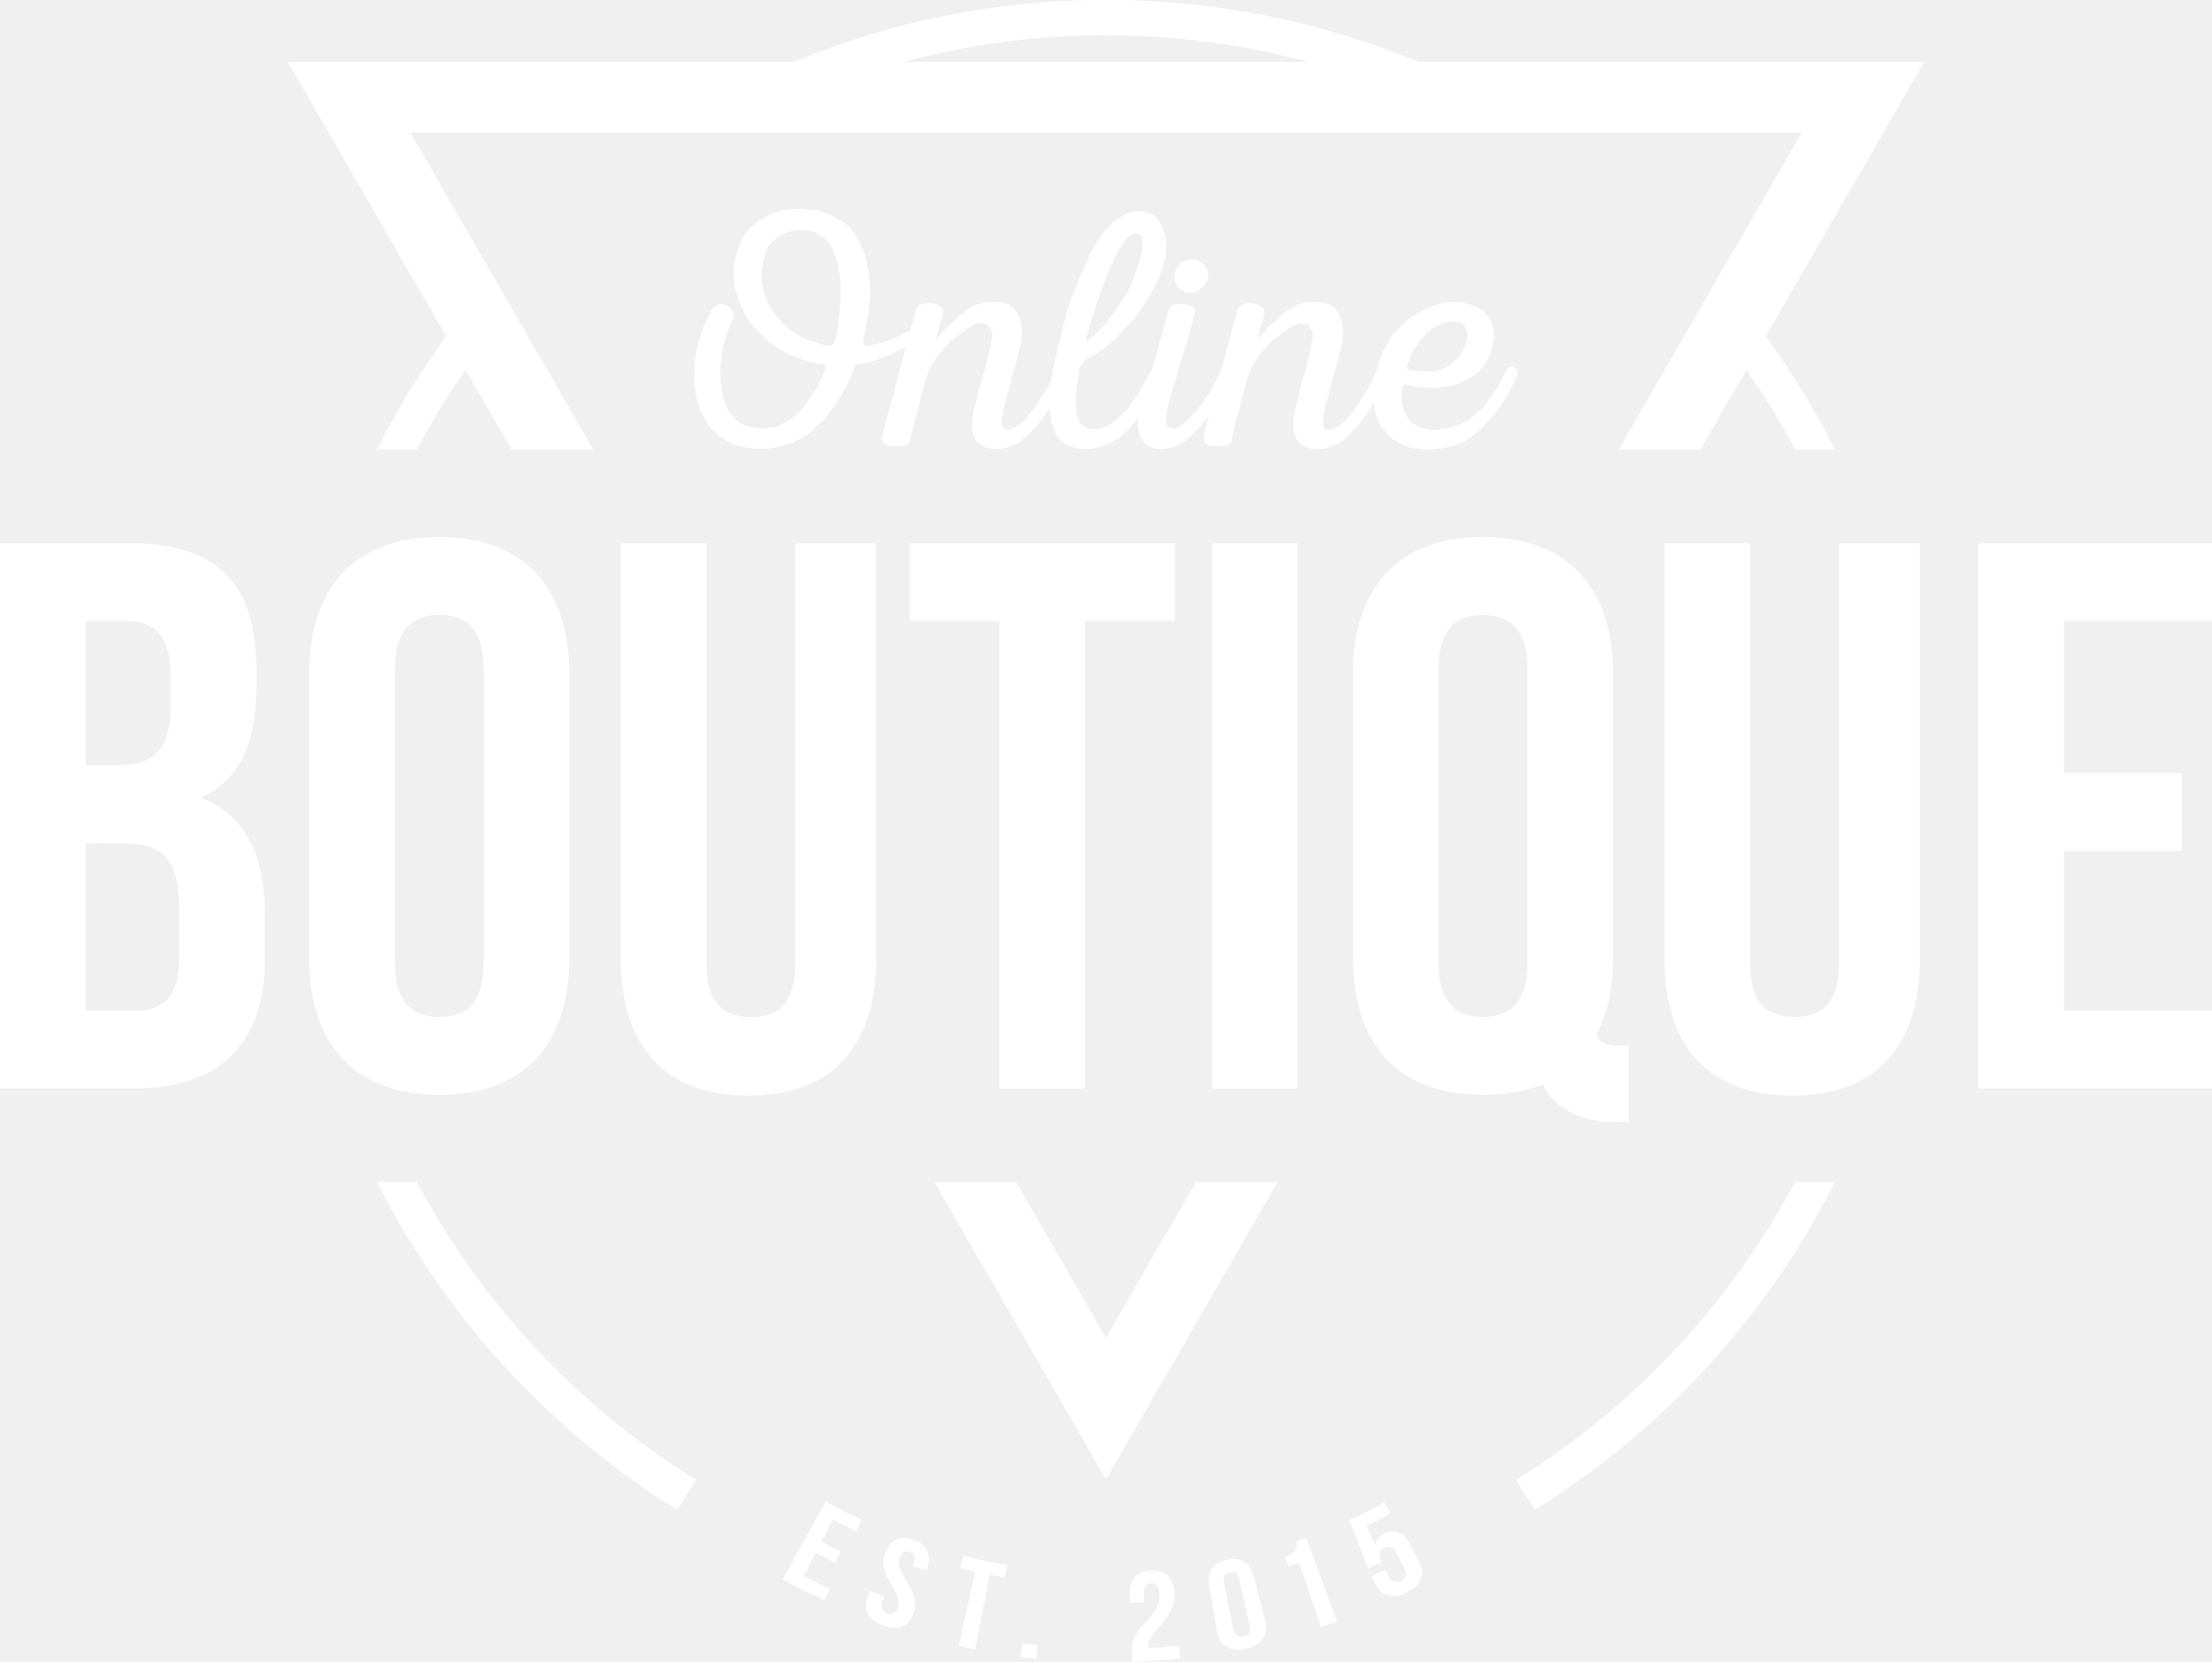
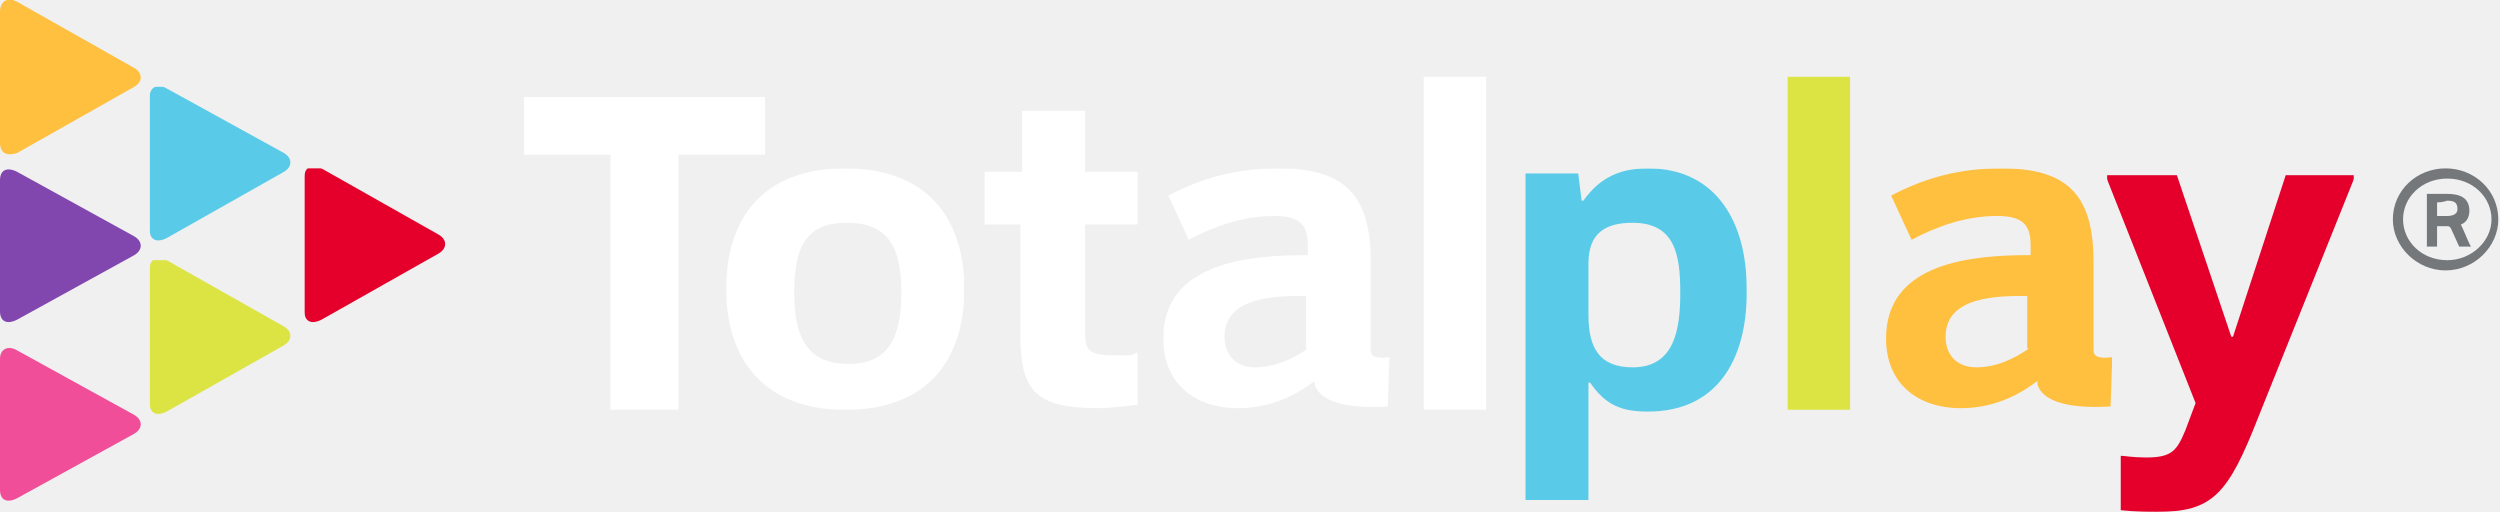
- <svg xmlns="http://www.w3.org/2000/svg" id="Layer_1" data-name="Layer 1" viewBox="0 0 625.15 469.57">
-   <defs>
-     <style>.cls-1{fill:#fff}</style>
-   </defs>
+ <svg xmlns="http://www.w3.org/2000/svg" version="1.1" id="Layer_1" x="0px" y="0px" viewBox="0 0 147 30.1" style="enable-background:new 0 0 147 30.1;" xml:space="preserve">
+   <style type="text/css">
+ 	.st0{fill-rule:evenodd;clip-rule:evenodd;fill:#75787B;}
+ 	.st1{filter:url(#Adobe_OpacityMaskFilter);}
+ 	.st2{fill-rule:evenodd;clip-rule:evenodd;fill:#FFFFFF;}
+ 	.st3{mask:url(#mask-2_30_);fill-rule:evenodd;clip-rule:evenodd;fill:#DBE442;}
+ 	.st4{filter:url(#Adobe_OpacityMaskFilter_1_);}
+ 	.st5{mask:url(#mask-2_29_);fill-rule:evenodd;clip-rule:evenodd;fill:#59CBE8;}
+ 	.st6{filter:url(#Adobe_OpacityMaskFilter_2_);}
+ 	.st7{mask:url(#mask-2_28_);fill-rule:evenodd;clip-rule:evenodd;fill:#E4002B;}
+ 	.st8{filter:url(#Adobe_OpacityMaskFilter_3_);}
+ 	.st9{mask:url(#mask-2_27_);fill-rule:evenodd;clip-rule:evenodd;fill:#FFBF3F;}
+ 	.st10{filter:url(#Adobe_OpacityMaskFilter_4_);}
+ 	.st11{mask:url(#mask-2_26_);fill-rule:evenodd;clip-rule:evenodd;fill:#FFFFFF;}
+ 	.st12{filter:url(#Adobe_OpacityMaskFilter_5_);}
+ 	.st13{mask:url(#mask-2_25_);fill-rule:evenodd;clip-rule:evenodd;fill:#FFFFFF;}
+ 	.st14{filter:url(#Adobe_OpacityMaskFilter_6_);}
+ 	.st15{mask:url(#mask-2_24_);fill-rule:evenodd;clip-rule:evenodd;fill:#FFFFFF;}
+ 	.st16{filter:url(#Adobe_OpacityMaskFilter_7_);}
+ 	.st17{mask:url(#mask-2_23_);fill-rule:evenodd;clip-rule:evenodd;fill:#FFFFFF;}
+ 	.st18{filter:url(#Adobe_OpacityMaskFilter_8_);}
+ 	.st19{mask:url(#mask-2_22_);fill-rule:evenodd;clip-rule:evenodd;fill:#FFFFFF;}
+ 	.st20{filter:url(#Adobe_OpacityMaskFilter_9_);}
+ 	.st21{mask:url(#mask-2_21_);fill-rule:evenodd;clip-rule:evenodd;fill:#FFBF3F;}
+ 	.st22{filter:url(#Adobe_OpacityMaskFilter_10_);}
+ 	.st23{mask:url(#mask-2_20_);fill-rule:evenodd;clip-rule:evenodd;fill:#8246AF;}
+ 	.st24{filter:url(#Adobe_OpacityMaskFilter_11_);}
+ 	.st25{mask:url(#mask-2_19_);fill-rule:evenodd;clip-rule:evenodd;fill:#F04E98;}
+ 	.st26{filter:url(#Adobe_OpacityMaskFilter_12_);}
+ 	.st27{mask:url(#mask-2_18_);fill-rule:evenodd;clip-rule:evenodd;fill:#59CBE8;}
+ 	.st28{filter:url(#Adobe_OpacityMaskFilter_13_);}
+ 	.st29{mask:url(#mask-2_17_);fill-rule:evenodd;clip-rule:evenodd;fill:#DBE442;}
+ 	.st30{filter:url(#Adobe_OpacityMaskFilter_14_);}
+ 	.st31{mask:url(#mask-2_16_);fill-rule:evenodd;clip-rule:evenodd;fill:#E4002B;}
+ </style>
  <g>
-     <g>
-       <path d="M214.76,32.83l-4.44-9a231,231,0,0,1,202.19-1.14l-4.34,9a221,221,0,0,0-193.41,1.09Z" class="cls-1" />
-       <g>
-         <path d="M120.84,339.47q-1.55-2.72-3-5.47H106.57q2.66,5.28,5.58,10.42a232,232,0,0,0,79.29,82.22l5.26-8.5A222,222,0,0,1,120.84,339.47Z" class="cls-1" />
-         <path d="M117.78,127a221.75,221.75,0,0,1,21.57-32.94l-7.85-6.2a231.18,231.18,0,0,0-25,39.14Z" class="cls-1" />
-       </g>
-       <g>
-         <path d="M198.23,116.53l-.38-.86-.29-.77-.58-1.73-.19-.86-.1-.87-.19-.86-.29-2.6v-1.82l.1-.87V102.6l.19-1.72.19-1,.1-.87.19-.77.19-.86.29-1,.39-1.06.57-1.92.39-1.06.38-.86.39-.77.38-.86.38-.77.39-.87.48-.76.48-.68,1-.57,1.06-.29.86.09.77.29.77.48.76.77.49,1.06v.86l-.49,1.15-.47,1.25-.29.58-.39,1-.38.77-.29.86-.19.87-.29,1.15-.29,1.25-.19.86-.1.87-.19.86-.09.87v.76l-.2,1.73v.87l.1,1v1.73l.1.86.19.87.19,1.24.29,1.54.38,1.25.29.86.77,1.54.58.77.47.58.58.67,1.35,1.15.67.48.77.38.86.29,1.25.29,1.15.19.87.2h2.49l.87-.2.86-.09.87-.29,1-.39.77-.38,1.44-.86.77-.48,1.35-1,1.92-1.93.57-.67.48-.67.48-.77.58-.86.38-.48,1.06-1.54.38-.67.48-.77.39-.86.48-.87.67-1.44L233,105l.38-.77.1-.77-.29-.39-.57-.19-.87-.09-1-.1-.86-.19-.77-.19-.87-.29-.86-.19-.77-.29-.77-.39-2.3-.86-1.06-.38-2.88-1.73-.77-.48-1.44-1-.67-.58-3.65-3.65-.48-.67-.58-.67-1-1.45-.38-.67-.39-.86-.77-1.54-.38-1.06-.38-1-.29-1-.39-1.05-.28-.87-.2-1.73-.09-1V78.5l-.19-1.92.09-.87.1-1,.09-.57.2-1.06L208,72l.38-1.25.29-.87.48-1.15.48-1.06.38-.86.48-.67,1.16-1.35.57-.57L213.6,63l1.05-.76L216,61.5l2.69-1.35.86-.29,1.25-.28,1.15-.29,1-.19,1.16-.1h2.21l1.53.19,1.92.1,1.16.19,1.25.29.86.38,1.73.58,1.05.57,1.64,1,1,.57.67.48.67.58,1.15,1.34.49.68.48.76.48.68.38.76.38.87.77,1.54.29.76.29.87.38,1.73.19,1.25.29,1.15.1,1,.1.58.09,1,.1.87v.86l.19,1.73v.86l-.1,1-.09.87-.19.77v1l-.1.58v1.06l-.19.86L245,90.5l-.19,1.25-.19,1-.1.87-.09.76-.19.87-.29.86v1.06l.57.58h1.06l.87-.2,1.05-.28.58-.2,1.82-.48,1.06-.38,1.25-.48,1-.38.87-.49.58-.28.86-.48.86-.39.77-.09.48.38.1.86-.19.77-.29.87-.39.77-.57.57-.77.48-1,.39-.48.28-1.73.87-.86.38-.77.29-1,.39-.58.19-1,.48-.77.29-.77.19-.86.19-1,.29-1,.19-.87.1-.76.19-.58.48L241,105l-.29.86L240.2,107l-1.44,2.88-.29.48-.48.87-.38.86-1,1.54-.38.48-.58.86-.48.68L234.06,117l-.48.77-.58.67-.67.58-.68.67-.57.48-1.25,1.25-1.34,1.15-.77.48-1.06.58-1.15.67-.87.48-.76.39-.87.28-.77.2-.86.28-.87.2-.86.28-1,.1-.58.1-1,.09-.86.1H213.6l-1.15-.19-1.06-.1L209,126l-1.15-.29-.87-.29-.77-.28-.86-.49-1.92-1.34-.77-.67-.58-.58-.67-.57-.58-.58-.57-.77-.67-1-.58-1.06-.48-.86Zm17.1-39.86v2.6l.09,1,.2.86.09.86.58,1.73.29.77.38.87.38.76.48.68.48.86.39.77,1.15,1.34.67.68.39.48,1.34,1.34.67.58.77.57.68.48.76.48.68.48,1,.49.57.19,1.06.48.58.19,1,.38,2.4.77,1,.19.86.2.77-.1.67-.67.39-1.06.57-2.59.19-1.25.1-1.15.1-1,.29-2.6v-.86l.19-1.15V80.13l-.1-1.15-.09-1-.2-1.16-.19-1.24-.38-1.73-.29-.87-.48-1.15-.39-1.06-.38-.86-.48-.77-.48-.67-.48-.48-.58-.67-.76-.58-.68-.48-.77-.38-.86-.39-1.25-.29L227,65.05,225.8,65l-1,.1-1.25.19-1.44.48-1.44.77-1.35.87-1.15,1-.87,1-.38.77-.48,1.15L216,72.73,215.71,74l-.19,1Z" class="cls-1" />
-         <path d="M275.16,91.85l-.76.38-.68.39-.67.48-.77.57-.67.58-1.54,1.06-.67.48-.67.57-.67.67-1.16,1.35-.67.67-1.15,1.35-1,1.53-.58.77L262.39,105l-1.06,3.17-.28,1.24-.39,1.44-.38,1.25-.58,2.6-.38,1.24-.39,1.45-.28,1.24-.29.87-.29,1.25-.19,1-.29,1-.1.87-.19.77-.29.77-.57.48-.87.28-.86.1-1.25.1L252,126l-1.25-.19-.77-.39-.58-.86-.09-1.06.19-1,.29-1.25.29-1.15.19-.86.29-.87.19-.86.29-.77.29-.87.19-.86.19-.77.19-.86.29-.87.29-.77.38-1.72.19-.77.1-.87.29-.86.19-.87.29-.86.29-1.15.38-1.25.48-1.73.19-.77.2-.86.28-.87.2-.86.28-.77.2-.86.28-.87.29-1.25.29-1.15.19-.86.58-1.73.19-.77.29-.87.38-1.72.68-1,1.24-.67,1.54-.19,1.54.19,1.44.48,1,1,.19,1.16-.19,1-.19.67-.29.86-.19.87-.29.77-.19.86-.29.86-.19.87-.1.58.1.09.38-.48.58-.67.48-.67,1.15-1.35.67-.57,1.25-1.06.67-.58,1.25-1.25,1.92-1.53.77-.48.77-.39.77-.48.77-.29.86-.28,1.25-.29,1.15-.19h2.21l1.54.19,1.05.19.87.38.86.48.67.68.48.67.48.77.39.77.29.86.29,1.15.19,1.16v1.82l-.1.87v.86l-.09.77-.2.86-.19,1-.19.58-.29,1-.29,1.25L287,103l-.39,1.25-.28.86-.29,1.25-.39,1.63-.38,1.54-.38,1.34-.2.87-.19.67-.19.87-.29.86-.19.77-.58,2.59-.09.87v1.72l.38.77.67.48.87.1.86-.29.87-.38.76-.48.68-.48.77-.58,1.24-1.25.48-.67.58-.77.48-.67.67-.77.48-.67.58-.87.86-1.44.58-.86.29-.48.57-.87.48-.86.77-1.54.39-.86.29-.77L298,105l.48-.77.87-.58,1.25.29.76,1v1l-.28.86-.39.77-.38.87-.39.77-.48.76-.38.77-.58.87-.28.57-1,1.73-.19.58-.48.86-1,1.54-.57.86-.39.48-.57.77-.68.87-.57.67-1.06,1.15-.58.67-1.34,1.16-.58.57-.76.58-.77.48-1.54.77-.77.29-.86.28-.87.2-.77.09-1,.1h-.86l-.86-.1-.77-.19-.87-.29-.77-.29-.76-.48-.58-.48-.58-.67-.38-.86-.29-.77-.19-.87-.19-.76v-2.12l.19-1.25.09-1,.29-1.25.87-3.16.29-1.64L277,109l.38-1.54.39-1.25.29-.86.38-1.25.38-1.54.29-1.53.39-1.25.38-1.73.1-.86.38-1.83.1-.86-.19-1-.58-1-.87-.87-.86-.29-.86-.09-.87.09Z" class="cls-1" />
-         <path d="M327,79.65l-.48.86-.77,1.54-.48,1.06-.67,1-.48.68-.48.76-.48.68-.48.86-.39.58-.48.77-.67.86-.86,1-.87.87-.38.48-.67.76-1.25,1.25-.58.67L315.5,95.5l-.67.57-.77.77-1.05.77-1.44,1.25-.77.48-2.11,1.34L308,101l-.77.48-1.05.87-.67.86-.39.77-.19,1.06-.29,1.72v.58l-.19,1-.19.87-.1,1v2l-.09,1.25v1.92l.19,1.06.09.58.2,1,.38.86.38.77.58.67.77.48.77.29,1,.19H310l.77-.09.86-.29,1.16-.48,1.05-.58.77-.58,1-.76.87-.87,1.15-1.06.77-.67L319,115l.39-.48.57-.76.39-.68.57-.86.39-.48.57-.87.77-1.44.48-.76.58-.87.48-.86.48-1,.86-1.25,1-.77,1.25.19.77,1v1l-.29.87-.38.76-.48.77-.39.87-.38.77-.29.76-.48.77-.38.68-.48.76-.58.87-.19.48-.48.86-.58.77-1,1.35-.67.86-.39.38-.67.87-.57.67-.77,1-.87.77-.67.67-.57.48-.68.58-.86.48-.77.38-.86.39-.77.38-.77.29-.87.38-1.15.39-1.92.38-1.15.1-1.06-.1h-.57l-1-.09-.87-.2-.77-.28-.86-.29-.77-.39-.77-.48-.67-.57-.58-.58-.57-.67-.39-.77-.38-.86-.29-.77-.19-.87-.29-.86-.1-.87-.19-1v-.57l-.19-1.06-.1-.86v-.87l.1-.86.1-1v-.58l.09-1.25.29-2.11.1-1.15v-.87l.19-.86.19-1,.67-3.17.29-1.15.29-1.73.19-.48.29-1.16.19-.57.39-1.44.28-1.25.2-.87.28-1.15.39-1.34.09-.68.39-1.34.38-1.25.29-.67.38-1.25.39-1.15.38-.87,1-2.49.2-.58.57-1.35.67-1.53.48-1.15.39-.87.29-.57.48-.87.67-1.63.48-1,.48-.87.58-.86.76-1.25L311.66,66l.58-.77L313.49,64l.38-.48.67-.67.68-.48,1.53-1.06,1.06-.67,1.06-.48.86-.29.87-.19h1.72l1,.19.58.1,1,.29.77.38,1.34,1.16.48.76.68,1,.48,1.16.38.86.38,1.15.2,1.25v1.73l-.2,2.59L329,74l-.29.77-.19,1L327.7,78l-.38.77Zm-15.94,2.69-1.35,4-.19.87-.29.86-.38,1.25-.67,2-.29,1-.1.57-.29,1-.29.87-.19,1,.19.58.58-.39,1-.77,3.94-3.93.48-.68.48-.77.58-.86.38-.38.58-.87.67-.86.67-1,.67-1.06.48-.77.39-.67.48-.67.77-1.54.38-1,.29-.58.38-1,.39-.86.19-.87.29-.86.29-1.06.38-1,.29-1.06.38-1.06.1-1,.09-.86V68.12l-.19-.76-.29-.77-.67-.48-.77-.19-.86.19-.87.67-.67.58-.48.57-.48.67-.48.77-1,1.44-.48.87-.38.86-.39.77-.38.87-.39.76-.38.87-.29.77-.38,1-.58,1.44-.38.87Z" class="cls-1" />
-         <path d="M348.16,105.1v1.06l-.29.86-.77,1.54-.86,1.44-.48.86-.39.77-.57.87-.29.57-.48.87-.48.77-.48.67-.58.77-.48.67-1,1.54-1.73,2-1.15,1.25-.67.67-.58.68-.67.57-2.11,1.64-.68.48-.86.38-.86.29-.77.19-1.73.38h-1.63l-1.06-.09-.77-.29-.86-.29-.77-.48-.67-.57-.48-.68-.48-.77-.39-.86-.19-.77-.19-.86-.1-.87v-.86l.19-1.73.2-.86.28-.87.39-1.73.29-.77.19-.86.29-.87.28-.76.87-2.6.09-.77.2-.86.28-.86.2-.87.19-.77.57-1.73.29-1.15.29-1.25.58-1.73.19-.86.19-.67.19-.87.39-1,.29-.77.57-2.59.29-.86.29-1.16.38-1.24.29-.87.39-.77.57-.48.87-.38.76-.1,1,.1,1.73.19,1.54.58.48.67v.86l-.19.87-.29,1.15-.29,1.25-.57,1.73-.2.77-.19.86-.29,1L335.39,97l-1,2.89-.19.86-.38,1.25-.67,2-.2.86-.19.77-.19.86-.67,1.64-.19.86-.68,2.4-.57,1.73-.2.86-.28,1.25-.29,1.54-.19,1.63.19,1.44.77,1.06,1.05.29.87-.1.86-.38.67-.48.77-.58,3.17-3.17.58-.67.48-.67.58-.77,1-1.54.57-.67.39-.58.48-.77.57-.86.39-.86.77-1.64,1.15-2.3.48-.77.86-.48,1.25.19ZM332.7,75.62l.48-.77.76-.67.77-.49,1-.28.87-.2h1l.86.2.77.48.67.57.68.68.48.76.28.87.1.86v1l-.29.87-.48.77L340,81l-.68.58-.77.58-.86.38-1,.19-.86-.09-1-.2-1.54-1-.58-.67-.48-.77-.19-.86-.1-.87.1-.86.19-1Z" class="cls-1" />
-         <path d="M365.93,91.85l-.77.38-.67.39-.67.48-.77.57-.68.58-1.53,1.06-.67.48-.68.57-.67.67-1.15,1.35-.67.67-1.16,1.35-1,1.53-.57.77L353.15,105l-1,3.17-.29,1.24-.38,1.44-.39,1.25-.57,2.6-.39,1.24-.38,1.45-.29,1.24-.29.87-.29,1.25-.19,1-.29,1-.09.87-.2.77-.28.77-.58.48-.86.28-.87.1-1.25.1-1.44-.1-1.25-.19-.77-.39-.57-.86-.1-1.06.19-1,.29-1.25.29-1.15.19-.86.29-.87.19-.86.29-.77.29-.87.19-.86.19-.77.19-.86.29-.87.29-.77.39-1.72.19-.77.09-.87.29-.86.19-.87.29-.86.29-1.15.38-1.25.48-1.73.2-.77.19-.86.29-.87.19-.86.29-.77.19-.86.29-.87.29-1.25.28-1.15.2-.86.57-1.73.19-.77.29-.87.39-1.72.67-1,1.25-.67,1.53-.19,1.54.19,1.44.48,1,1,.19,1.16-.19,1-.19.67-.29.86-.19.87-.29.77-.19.86-.29.86-.19.87-.1.58.1.09.38-.48.58-.67.48-.67,1.15-1.35.67-.57L360,91.08l.68-.58,1.24-1.25,1.93-1.53.76-.48.77-.39.77-.48.77-.29.86-.28,1.25-.29,1.15-.19h2.21l1.54.19,1.06.19.86.38.87.48.67.68.48.67.48.77.38.77.29.86.29,1.15.19,1.16v1.82l-.1.87v.86l-.09.77-.19.86-.2,1-.19.58-.29,1-.28,1.25-.39,1.44-.38,1.25-.29.86-.29,1.25L376.4,108l-.39,1.54-.38,1.34-.19.87-.2.67-.19.87-.29.86-.19.77-.57,2.59-.1.87v1.72l.38.77.68.48.86.1.87-.29.86-.38.77-.48.67-.48.77-.58L381,118l.48-.67.57-.77.48-.67.68-.77.48-.67.57-.87.87-1.44.57-.86.29-.48.58-.87.48-.86.77-1.54.38-.86.29-.77.29-.86.48-.77.86-.58,1.25.29.77,1v1l-.29.86-.38.77-.39.87-.38.77-.48.76-.39.77-.57.87-.29.57-1,1.73-.19.58-.48.86-1,1.54-.58.86-.38.48-.58.77-.67.87-.58.67-1.06,1.15-.57.67-1.35,1.16-.57.57-.77.58-.77.48-1.54.77-.76.29-.87.28-.86.2-.77.09-1,.1h-.87l-.86-.1-.77-.19-.86-.29-.77-.29-.77-.48-.58-.48-.57-.67-.39-.86-.29-.77-.19-.87-.19-.76v-2.12l.19-1.25.1-1,.29-1.25.86-3.16.29-1.64.38-1.63.39-1.54.38-1.25.29-.86.38-1.25.39-1.54.29-1.53.38-1.25.38-1.73.1-.86.38-1.83.1-.86-.19-1-.58-1-.86-.87-.87-.29-.86-.09-.87.09Z" class="cls-1" />
-         <path d="M419.71,102.8l-.48.67-1.15,1.34L416.74,106l-.68.48-.86.48-.58.19-1,.57-.57.29-.87.39-1,.29-.86.28-.87.1-1,.19-1.05.1-1.16.19-.86.1h-.87l-1.72-.2-1.73-.09-.87-.1-2.59-.57h-.67l-.48.38-.2.67v.87l-.09,1v1.63l.09,1,.2.77.57,1.73,1,1.53.58.68.58.57,1.53,1,1,.29.87.29.67.1.86.19.87.09h1l.86-.09,2.5-.48.87-.2.86-.28.77-.29,1.63-.67,1.54-.77,1.34-1.06L417,117l.68-.58,1.34-1.24,1.15-1.35.48-.67.58-.77,1-1.34.48-.77.39-.77.48-.77.38-.77.48-.67.38-.77.39-.86.38-.77.48-.77.68-.48h.86l.86.58.48.86-.09.87-.39.86-.48,1.06-.57,1-.48,1.06-.58,1.06-.58,1-1,1.53-.28.58-.58.86-1,1.35-.58.67-.57.58-.58.67-.67.77-.29.38-.67.77-.58.67L417.7,122l-1,.76-.87.77-1.53,1-2.41,1.06-.76.29-.87.29-1.25.19-1.15.29-2,.19-1.25.09-1.05.1h-.87l-3.45-.38-.77-.2-.87-.28-.86-.39-.77-.38-1.54-.87-.76-.38-.68-.58-.67-.67-.38-.48-.68-.77-.57-.67-.48-.77-.39-.67-.38-.87-.29-.76-.29-.87-.19-.86-.19-.77-.19-.87-.29-2.59V110.1l.09-.87v-.86l.58-2.6L389,105l.19-.87.29-.86.19-.87.29-.86.38-1.06.48-1.15.48-.87.58-1,.67-1,.39-.87.48-.67.57-.67,1.44-1.54,1.45-1.44.76-.67.87-.67,1-.68.86-.67,1-.57,1-.48.87-.39,1.25-.58,2-.67,1.73-.38,1.25-.19h2.11l1.25.19,1.54.29,1.25.28.86.29.87.39.76.38.58.39,1.35,1.15.57.67.58,1,.48,1.15.29.87.19.86.09.87v1.15L422,96.46l-.1,1-.29,1.15-.38,1.15-.38,1-.29.48-.48.87ZM408,91.27l-1.35.58-1.15.57-.77.48-1.34,1.16-.87.86-.77.87-.67.76-.67,1.06-.67,1-.48.86-.58,1.06-.38,1.15-.39.87-.29.77-.09.67.48.48,1.25.29,1.92.09,1,.1h2.69l1-.19.86-.19,1-.39.58-.19,1-.48.67-.48.67-.58.68-.67.67-.58.57-.76.48-.68.39-.77.48-.86.58-1.73.19-1,.09-.86-.09-1-.39-.87-.57-.67-.77-.58-.87-.38-.86-.19-.86-.1-1,.19Z" class="cls-1" />
-       </g>
-       <g>
-         <path d="M72.42,188.94v5.5c0,15.85-4.84,26-15.63,31,13,5.06,18.05,16.73,18.05,33v12.55c0,23.77-12.55,36.54-36.76,36.54H0V153.5H36.54C61.63,153.5,72.42,165.17,72.42,188.94ZM24.21,175.51v40.72h9.47c9,0,14.53-4,14.53-16.28v-8.59c0-11-3.75-15.85-12.33-15.85Zm0,62.74v47.32H38.08c8.15,0,12.55-3.74,12.55-15.18V257c0-14.31-4.62-18.71-15.63-18.71Z" class="cls-1" />
-         <path d="M87.39,190.48c0-24.65,13-38.74,36.76-38.74s36.76,14.09,36.76,38.74v80.13c0,24.65-13,38.74-36.76,38.74s-36.76-14.09-36.76-38.74Zm24.21,81.67c0,11,4.84,15.19,12.55,15.19s12.55-4.19,12.55-15.19V188.94c0-11-4.85-15.19-12.55-15.19s-12.55,4.18-12.55,15.19Z" class="cls-1" />
-         <path d="M199.65,153.5V272.37c0,11,4.85,15,12.55,15s12.55-4,12.55-15V153.5h22.89V270.83c0,24.65-12.33,38.74-36.1,38.74s-36.1-14.09-36.1-38.74V153.5Z" class="cls-1" />
-         <path d="M257.11,153.5H332v22H306.63V307.59H282.42V175.51H257.11Z" class="cls-1" />
-         <path d="M342.51,153.5h24.21V307.59H342.51Z" class="cls-1" />
-         <path d="M382.35,190.48c0-24.65,13-38.74,36.76-38.74s36.76,14.09,36.76,38.74v80.13c0,8.58-1.54,15.84-4.62,21.57,1.1,2.86,2.86,3.3,6.82,3.3h2.21v21.57H457c-10.78,0-17.61-4-20.91-10.56a49.64,49.64,0,0,1-16.95,2.86c-23.77,0-36.76-14.09-36.76-38.74Zm24.22,81.67c0,11,4.84,15.19,12.54,15.19s12.55-4.19,12.55-15.19V188.94c0-11-4.84-15.19-12.55-15.19s-12.54,4.18-12.54,15.19Z" class="cls-1" />
-         <path d="M494.62,153.5V272.37c0,11,4.84,15,12.54,15s12.55-4,12.55-15V153.5H542.6V270.83c0,24.65-12.32,38.74-36.1,38.74s-36.1-14.09-36.1-38.74V153.5Z" class="cls-1" />
-         <path d="M583.33,218.44h33.23v22H583.33v45.12h41.82v22h-66V153.5h66v22H583.33Z" class="cls-1" />
-       </g>
-       <g>
-         <path d="M232.18,435.63c2.18,1.13,3.27,1.67,5.48,2.72l-1.53,3.24c-2.26-1.07-3.38-1.62-5.6-2.77l-3.38,6.53c2.92,1.51,4.39,2.23,7.35,3.6L233,452.21c-4.76-2.21-7.12-3.4-11.76-5.95l12.09-22c4,2.22,6.08,3.25,10.21,5.16l-1.5,3.26c-2.68-1.24-4-1.89-6.64-3.25C234.1,431.9,233.46,433.15,232.18,435.63Z" class="cls-1" />
-         <path d="M258.19,435.05c3.8,1.33,5.09,4.1,3.9,7.94l-.23.75c-1.55-.48-2.33-.73-3.87-1.25l.33-1c.57-1.7.06-2.58-1.21-3s-2.22-.07-2.83,1.62c-1.77,4.85,6.11,8.53,4,15.38-1.19,3.84-4.2,5.36-8.62,3.8s-5.85-4.62-4.38-8.36l.57-1.44c1.62.64,2.43.95,4.06,1.55l-.62,1.68a2.4,2.4,0,1,0,4.52,1.59c1.65-4.89-6.25-8.81-3.63-15.49C251.64,435.06,254.4,433.72,258.19,435.05Z" class="cls-1" />
-         <path d="M272.24,439.58c4.93,1.25,7.42,1.77,12.41,2.63-.24,1.42-.37,2.12-.61,3.54-1.73-.3-2.59-.46-4.31-.8l-4.2,21.11c-1.86-.37-2.78-.56-4.63-1l4.73-21c-1.71-.39-2.56-.59-4.27-1Z" class="cls-1" />
-         <path d="M293.27,464.91l-.4,3.78c-1.8-.19-2.71-.3-4.51-.53.2-1.51.29-2.26.49-3.77C290.61,464.62,291.5,464.72,293.27,464.91Z" class="cls-1" />
-         <path d="M325.25,447.42c-1.32.1-2.11.83-2,2.62.07,1.07.1,1.61.17,2.69-1.62.1-2.43.14-4.06.2,0-1-.05-1.46-.09-2.43-.16-4,1.83-6.36,5.82-6.66s6.32,1.7,6.77,5.69c.89,7.85-7.71,11.56-7.44,15.68a2.33,2.33,0,0,0,.07.53c3.49-.22,5.23-.37,8.71-.76.16,1.43.24,2.14.39,3.57-5.41.6-8.13.8-13.57,1l-.12-3.09c-.29-7.38,8.4-9.16,7.76-16.38C327.46,447.85,326.57,447.32,325.25,447.42Z" class="cls-1" />
-         <path d="M341.75,448.11c-.69-3.95,1.09-6.56,5-7.4s6.63.82,7.61,4.71c1.28,5.07,1.93,7.6,3.21,12.67,1,3.89-.92,6.78-5.47,7.75s-7.45-.9-8.13-4.86C343.09,455.83,342.64,453.26,341.75,448.11Zm6.78,12.28c.35,1.76,1.4,2.25,2.85,1.94s2.2-1.18,1.8-2.93c-1.2-5.29-1.8-7.94-3-13.23-.4-1.75-1.37-2.22-2.67-1.95s-2,1.11-1.64,2.87Z" class="cls-1" />
-         <path d="M363.19,439.94c3.1-1,3.31-2.64,3.36-4.45,1.05-.36,1.58-.55,2.63-.93,3.45,9.43,5.18,14.15,8.64,23.58-1.8.66-2.7,1-4.5,1.58-2.46-7.26-3.68-10.89-6.14-18.15-1.25.43-1.88.64-3.14,1Z" class="cls-1" />
-         <path d="M391.63,443.48l1,2.1a2.43,2.43,0,1,0,4.34-2.17c-1-2-1.52-3-2.54-4.91-.82-1.59-1.93-1.78-3.2-1.14s-1.79,1.63-1,3.25l.33.68c-1.55.75-2.33,1.11-3.89,1.82-2.11-5.44-3.18-8.15-5.34-13.57,4-1.84,6-2.83,9.88-5,.69,1.26,1,1.89,1.71,3.15-2.62,1.43-3.95,2.12-6.62,3.42.93,2.21,1.39,3.32,2.31,5.54a4.45,4.45,0,0,1,2.62-3.36c2.88-1.47,5.3-.5,7.08,2.74L401,441c1.94,3.52.89,6.76-3.36,8.89s-7.45,1-9.11-2.64l-.86-1.89C389.27,444.61,390.06,444.24,391.63,443.48Z" class="cls-1" />
-       </g>
-     </g>
-     <g>
-       <polygon points="167.66 127 115.99 37.5 509.16 37.5 457.49 127 480.58 127 543.8 17.5 81.35 17.5 144.56 127 167.66 127" class="cls-1" />
-       <polygon points="337.98 334 312.57 378 287.17 334 264.08 334 312.57 418 361.07 334 337.98 334" class="cls-1" />
-     </g>
-     <g>
-       <path d="M518.64,127a231.92,231.92,0,0,0-24.92-39l-7.85,6.19A222.67,222.67,0,0,1,507.37,127Z" class="cls-1" />
-       <path d="M507.32,334q-1.47,2.76-3,5.47a222,222,0,0,1-75.87,78.67l5.27,8.5A232.17,232.17,0,0,0,513,344.42q2.93-5.15,5.58-10.42Z" class="cls-1" />
-     </g>
+     <path id="Fill-1" class="st0" d="M143.3,11.9v0.8h0.6c0.3,0,0.6-0.1,0.6-0.4c0-0.4-0.2-0.5-0.6-0.5   C143.6,11.9,143.4,11.9,143.3,11.9 M145.3,14.5h-0.7l-0.5-1.1c-0.1-0.1-0.1-0.1-0.2-0.1h-0.6v1.2h-0.6v-3.1c0.5,0,0.8,0,1.2,0   c0.7,0,1.3,0.2,1.3,1c0,0.4-0.2,0.7-0.5,0.8C144.9,13.6,145.2,14.4,145.3,14.5 M141.3,12.9c0,1.3,1.1,2.4,2.6,2.4   c1.4,0,2.6-1.1,2.6-2.4c0-1.3-1.1-2.4-2.6-2.4C142.4,10.5,141.3,11.6,141.3,12.9 M140.7,12.9c0-1.7,1.4-3,3.1-3   c1.7,0,3.1,1.3,3.1,3c0,1.6-1.4,3-3.1,3C142.1,15.9,140.7,14.5,140.7,12.9" />
+     <g id="Clip-4">
+ 	</g>
+     <defs>
+       <filter id="Adobe_OpacityMaskFilter" filterUnits="userSpaceOnUse" x="105.1" y="4.5" width="3.7" height="19.6">
+         <feColorMatrix type="matrix" values="1 0 0 0 0  0 1 0 0 0  0 0 1 0 0  0 0 0 1 0" />
+       </filter>
+     </defs>
+     <mask maskUnits="userSpaceOnUse" x="105.1" y="4.5" width="3.7" height="19.6" id="mask-2_30_">
+       <g class="st1">
+         <polygon id="path-1_30_" class="st2" points="0,30.1 147,30.1 147,0 0,0    " />
+       </g>
+     </mask>
+     <polygon id="Fill-3" class="st3" points="105.1,24.1 108.8,24.1 108.8,4.5 105.1,4.5  " />
+     <defs>
+       <filter id="Adobe_OpacityMaskFilter_1_" filterUnits="userSpaceOnUse" x="89.7" y="9.9" width="13.1" height="19.6">
+         <feColorMatrix type="matrix" values="1 0 0 0 0  0 1 0 0 0  0 0 1 0 0  0 0 0 1 0" />
+       </filter>
+     </defs>
+     <mask maskUnits="userSpaceOnUse" x="89.7" y="9.9" width="13.1" height="19.6" id="mask-2_29_">
+       <g class="st4">
+         <polygon id="path-1_29_" class="st2" points="0,30.1 147,30.1 147,0 0,0    " />
+       </g>
+     </mask>
+     <path id="Fill-5" class="st5" d="M96.9,24.2c-1.6,0-2.5-0.4-3.4-1.7h-0.1v6.9h-3.8V10.2h3.2l0.2,1.6h0.1c1-1.4,2.2-1.9,3.8-1.9   c4.1,0,5.8,3.3,5.8,7C102.8,20.8,101.2,24.2,96.9,24.2 M96,13.1c-1.6,0-2.6,0.6-2.6,2.4v3c0,1.9,0.6,3.1,2.6,3.1   c2.5,0,2.8-2.3,2.8-4.4C98.8,15,98.5,13.1,96,13.1" />
+     <defs>
+       <filter id="Adobe_OpacityMaskFilter_2_" filterUnits="userSpaceOnUse" x="123.9" y="10.2" width="14.5" height="19.9">
+         <feColorMatrix type="matrix" values="1 0 0 0 0  0 1 0 0 0  0 0 1 0 0  0 0 0 1 0" />
+       </filter>
+     </defs>
+     <mask maskUnits="userSpaceOnUse" x="123.9" y="10.2" width="14.5" height="19.9" id="mask-2_28_">
+       <g class="st6">
+         <polygon id="path-1_28_" class="st2" points="0,30.1 147,30.1 147,0 0,0    " />
+       </g>
+     </mask>
+     <path id="Fill-6" class="st7" d="M132.8,24.5c-1.8,4.6-2.7,5.6-6,5.6c-0.5,0-1.1,0-2.1-0.1v-3.2c0.2,0,0.7,0.1,1.5,0.1   c1.5,0,1.8-0.4,2.3-1.6l0.6-1.6l-5.3-13.4h4.2l3.2,9.5h0.1l3.1-9.5h4.1L132.8,24.5z" />
+     <defs>
+       <filter id="Adobe_OpacityMaskFilter_3_" filterUnits="userSpaceOnUse" x="110.8" y="9.9" width="13.4" height="14.2">
+         <feColorMatrix type="matrix" values="1 0 0 0 0  0 1 0 0 0  0 0 1 0 0  0 0 0 1 0" />
+       </filter>
+     </defs>
+     <mask maskUnits="userSpaceOnUse" x="110.8" y="9.9" width="13.4" height="14.2" id="mask-2_27_">
+       <g class="st8">
+         <polygon id="path-1_27_" class="st2" points="0,30.1 147,30.1 147,0 0,0    " />
+       </g>
+     </mask>
+     <path id="Fill-7" class="st9" d="M119.3,20.5c-0.9,0.6-1.9,1.1-3.1,1.1c-1.1,0-1.8-0.7-1.8-1.8c0-2.4,3.1-2.4,4.8-2.4V20.5z    M123.1,20.6V20c0,0,0,0,0,0v-4.6c0-3.9-1.5-5.5-5.4-5.5c-2.4,0-4.4,0.5-6.5,1.6l1.2,2.6c1.5-0.8,3.2-1.4,5-1.4c1.4,0,2,0.4,2,1.7   v0.6c-3.4,0-8.5,0.4-8.5,4.9c0,2.6,1.8,4.1,4.4,4.1c1.7,0,3.2-0.6,4.5-1.6c0,0.1,0,0.2,0,0.2c0.4,1.3,2.7,1.4,4.3,1.3l0.1-2.9   C123.5,21.1,123.1,21,123.1,20.6L123.1,20.6z" />
+     <defs>
+       <filter id="Adobe_OpacityMaskFilter_4_" filterUnits="userSpaceOnUse" x="42.7" y="9.9" width="14" height="14.2">
+         <feColorMatrix type="matrix" values="1 0 0 0 0  0 1 0 0 0  0 0 1 0 0  0 0 0 1 0" />
+       </filter>
+     </defs>
+     <mask maskUnits="userSpaceOnUse" x="42.7" y="9.9" width="14" height="14.2" id="mask-2_26_">
+       <g class="st10">
+         <polygon id="path-1_26_" class="st2" points="0,30.1 147,30.1 147,0 0,0    " />
+       </g>
+     </mask>
+     <path id="Fill-8" class="st11" d="M49.7,24.1c-4.7,0-7-2.9-7-7.1c0-4,2-7.1,7-7.1c4.6,0,7,2.7,7,7.1C56.7,21.2,54.5,24.1,49.7,24.1    M49.8,13.1c-2.4,0-3.1,1.4-3.1,4.1c0,2.7,0.8,4.2,3.2,4.2c2.3,0,3.1-1.5,3.1-4.2C53,14.5,52.2,13.1,49.8,13.1" />
+     <defs>
+       <filter id="Adobe_OpacityMaskFilter_5_" filterUnits="userSpaceOnUse" x="30.8" y="5.7" width="14.2" height="18.4">
+         <feColorMatrix type="matrix" values="1 0 0 0 0  0 1 0 0 0  0 0 1 0 0  0 0 0 1 0" />
+       </filter>
+     </defs>
+     <mask maskUnits="userSpaceOnUse" x="30.8" y="5.7" width="14.2" height="18.4" id="mask-2_25_">
+       <g class="st12">
+         <polygon id="path-1_25_" class="st2" points="0,30.1 147,30.1 147,0 0,0    " />
+       </g>
+     </mask>
+     <polygon id="Fill-9" class="st13" points="30.8,5.7 30.8,9.1 35.9,9.1 35.9,24.1 39.9,24.1 39.9,9.1 45,9.1 45,5.7  " />
+     <defs>
+       <filter id="Adobe_OpacityMaskFilter_6_" filterUnits="userSpaceOnUse" x="57.8" y="6.5" width="9.1" height="17.6">
+         <feColorMatrix type="matrix" values="1 0 0 0 0  0 1 0 0 0  0 0 1 0 0  0 0 0 1 0" />
+       </filter>
+     </defs>
+     <mask maskUnits="userSpaceOnUse" x="57.8" y="6.5" width="9.1" height="17.6" id="mask-2_24_">
+       <g class="st14">
+         <polygon id="path-1_24_" class="st2" points="0,30.1 147,30.1 147,0 0,0    " />
+       </g>
+     </mask>
+     <path id="Fill-10" class="st15" d="M65.9,20.9c-1.9,0-2.1-0.2-2.1-1.4c0-0.1,0-0.1,0-0.2v-6.1h3.1v-3.1h-3.1V6.5h-3.7v3.6h-2.2v3.1   H60v6.5c0,3.3,0.9,4.3,4.6,4.3c0.7,0,1.3-0.1,2.3-0.2v-3.1C66.6,20.9,66.4,20.9,65.9,20.9" />
+     <defs>
+       <filter id="Adobe_OpacityMaskFilter_7_" filterUnits="userSpaceOnUse" x="83.7" y="4.5" width="3.7" height="19.6">
+         <feColorMatrix type="matrix" values="1 0 0 0 0  0 1 0 0 0  0 0 1 0 0  0 0 0 1 0" />
+       </filter>
+     </defs>
+     <mask maskUnits="userSpaceOnUse" x="83.7" y="4.5" width="3.7" height="19.6" id="mask-2_23_">
+       <g class="st16">
+         <polygon id="path-1_23_" class="st2" points="0,30.1 147,30.1 147,0 0,0    " />
+       </g>
+     </mask>
+     <polygon id="Fill-11" class="st17" points="83.7,24.1 87.4,24.1 87.4,4.5 83.7,4.5  " />
+     <defs>
+       <filter id="Adobe_OpacityMaskFilter_8_" filterUnits="userSpaceOnUse" x="68.4" y="9.9" width="13.4" height="14.2">
+         <feColorMatrix type="matrix" values="1 0 0 0 0  0 1 0 0 0  0 0 1 0 0  0 0 0 1 0" />
+       </filter>
+     </defs>
+     <mask maskUnits="userSpaceOnUse" x="68.4" y="9.9" width="13.4" height="14.2" id="mask-2_22_">
+       <g class="st18">
+         <polygon id="path-1_22_" class="st2" points="0,30.1 147,30.1 147,0 0,0    " />
+       </g>
+     </mask>
+     <path id="Fill-12" class="st19" d="M76.9,20.5c-0.9,0.6-1.9,1.1-3.1,1.1c-1.1,0-1.8-0.7-1.8-1.8c0-2.4,3.1-2.4,4.8-2.4V20.5z    M80.6,20.6V20c0,0,0,0,0,0v-4.6c0-3.9-1.5-5.5-5.4-5.5c-2.4,0-4.4,0.5-6.5,1.6l1.2,2.6c1.5-0.8,3.2-1.4,5-1.4c1.4,0,2,0.4,2,1.7   v0.6c-3.4,0-8.5,0.4-8.5,4.9c0,2.6,1.8,4.1,4.4,4.1c1.7,0,3.2-0.6,4.5-1.6c0,0.1,0,0.2,0,0.2c0.4,1.3,2.7,1.4,4.3,1.3l0.1-2.9   C81,21.1,80.6,21,80.6,20.6L80.6,20.6z" />
+     <defs>
+       <filter id="Adobe_OpacityMaskFilter_9_" filterUnits="userSpaceOnUse" x="0" y="0" width="8.3" height="9.1">
+         <feColorMatrix type="matrix" values="1 0 0 0 0  0 1 0 0 0  0 0 1 0 0  0 0 0 1 0" />
+       </filter>
+     </defs>
+     <mask maskUnits="userSpaceOnUse" x="0" y="0" width="8.3" height="9.1" id="mask-2_21_">
+       <g class="st20">
+         <polygon id="path-1_21_" class="st2" points="0,30.1 147,30.1 147,0 0,0    " />
+       </g>
+     </mask>
+     <path id="Fill-13" class="st21" d="M7.9,5.1c0.5-0.3,0.5-0.8,0-1.1L1,0.1C0.4-0.2,0,0.1,0,0.7v7.7C0,9,0.4,9.2,1,9L7.9,5.1z" />
+     <defs>
+       <filter id="Adobe_OpacityMaskFilter_10_" filterUnits="userSpaceOnUse" x="0" y="9.9" width="8.3" height="9.1">
+         <feColorMatrix type="matrix" values="1 0 0 0 0  0 1 0 0 0  0 0 1 0 0  0 0 0 1 0" />
+       </filter>
+     </defs>
+     <mask maskUnits="userSpaceOnUse" x="0" y="9.9" width="8.3" height="9.1" id="mask-2_20_">
+       <g class="st22">
+         <polygon id="path-1_20_" class="st2" points="0,30.1 147,30.1 147,0 0,0    " />
+       </g>
+     </mask>
+     <path id="Fill-14" class="st23" d="M7.9,15c0.5-0.3,0.5-0.8,0-1.1L1,10.1C0.4,9.8,0,10,0,10.6v7.7c0,0.6,0.4,0.8,1,0.5L7.9,15z" />
+     <defs>
+       <filter id="Adobe_OpacityMaskFilter_11_" filterUnits="userSpaceOnUse" x="0" y="20.4" width="8.3" height="9.1">
+         <feColorMatrix type="matrix" values="1 0 0 0 0  0 1 0 0 0  0 0 1 0 0  0 0 0 1 0" />
+       </filter>
+     </defs>
+     <mask maskUnits="userSpaceOnUse" x="0" y="20.4" width="8.3" height="9.1" id="mask-2_19_">
+       <g class="st24">
+         <polygon id="path-1_19_" class="st2" points="0,30.1 147,30.1 147,0 0,0    " />
+       </g>
+     </mask>
+     <path id="Fill-15" class="st25" d="M7.9,25.5c0.5-0.3,0.5-0.8,0-1.1L1,20.6c-0.5-0.3-1-0.1-1,0.5v7.7c0,0.6,0.4,0.8,1,0.5L7.9,25.5   z" />
+     <defs>
+       <filter id="Adobe_OpacityMaskFilter_12_" filterUnits="userSpaceOnUse" x="8.8" y="5.1" width="8.3" height="9.1">
+         <feColorMatrix type="matrix" values="1 0 0 0 0  0 1 0 0 0  0 0 1 0 0  0 0 0 1 0" />
+       </filter>
+     </defs>
+     <mask maskUnits="userSpaceOnUse" x="8.8" y="5.1" width="8.3" height="9.1" id="mask-2_18_">
+       <g class="st26">
+         <polygon id="path-1_18_" class="st2" points="0,30.1 147,30.1 147,0 0,0    " />
+       </g>
+     </mask>
+     <path id="Fill-16" class="st27" d="M8.8,13.5c0,0.6,0.4,0.8,1,0.5l6.9-3.9c0.5-0.3,0.5-0.8,0-1.1L9.8,5.2c-0.5-0.3-1-0.1-1,0.5   V13.5z" />
+     <defs>
+       <filter id="Adobe_OpacityMaskFilter_13_" filterUnits="userSpaceOnUse" x="8.8" y="15.3" width="8.3" height="9.1">
+         <feColorMatrix type="matrix" values="1 0 0 0 0  0 1 0 0 0  0 0 1 0 0  0 0 0 1 0" />
+       </filter>
+     </defs>
+     <mask maskUnits="userSpaceOnUse" x="8.8" y="15.3" width="8.3" height="9.1" id="mask-2_17_">
+       <g class="st28">
+         <polygon id="path-1_17_" class="st2" points="0,30.1 147,30.1 147,0 0,0    " />
+       </g>
+     </mask>
+     <path id="Fill-17" class="st29" d="M8.8,23.7c0,0.6,0.4,0.8,1,0.5l6.9-3.9c0.5-0.3,0.5-0.8,0-1.1l-6.9-3.9c-0.5-0.3-1-0.1-1,0.5   V23.7z" />
+     <defs>
+       <filter id="Adobe_OpacityMaskFilter_14_" filterUnits="userSpaceOnUse" x="17.9" y="9.9" width="8.3" height="9.1">
+         <feColorMatrix type="matrix" values="1 0 0 0 0  0 1 0 0 0  0 0 1 0 0  0 0 0 1 0" />
+       </filter>
+     </defs>
+     <mask maskUnits="userSpaceOnUse" x="17.9" y="9.9" width="8.3" height="9.1" id="mask-2_16_">
+       <g class="st30">
+         <polygon id="path-1_16_" class="st2" points="0,30.1 147,30.1 147,0 0,0    " />
+       </g>
+     </mask>
+     <path id="Fill-18" class="st31" d="M17.9,18.3c0,0.6,0.4,0.8,1,0.5l6.9-3.9c0.5-0.3,0.5-0.8,0-1.1l-6.9-3.9c-0.5-0.3-1-0.1-1,0.5   V18.3z" />
  </g>
</svg>
